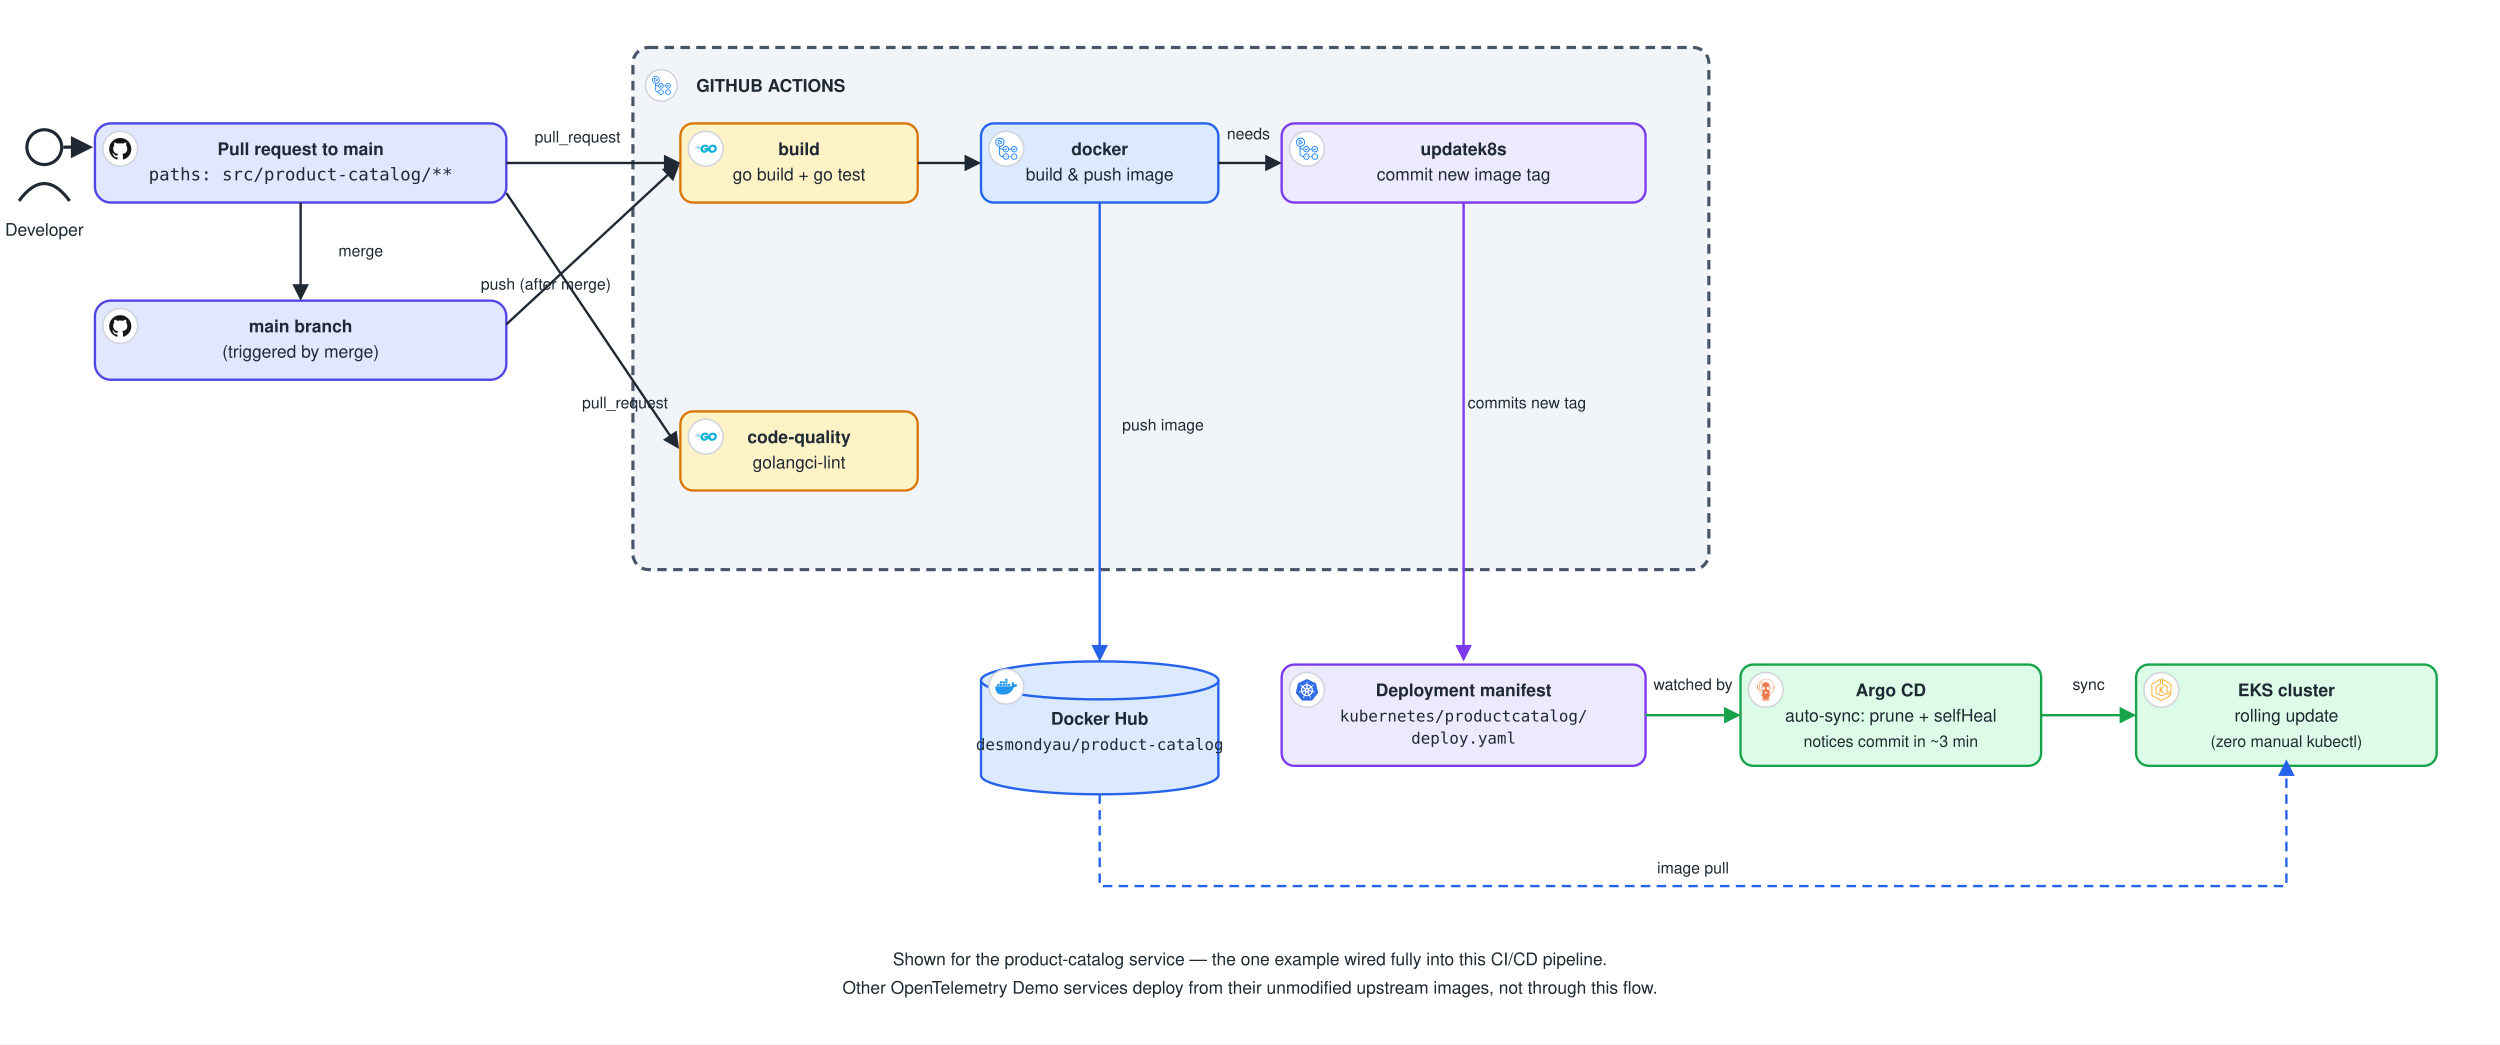
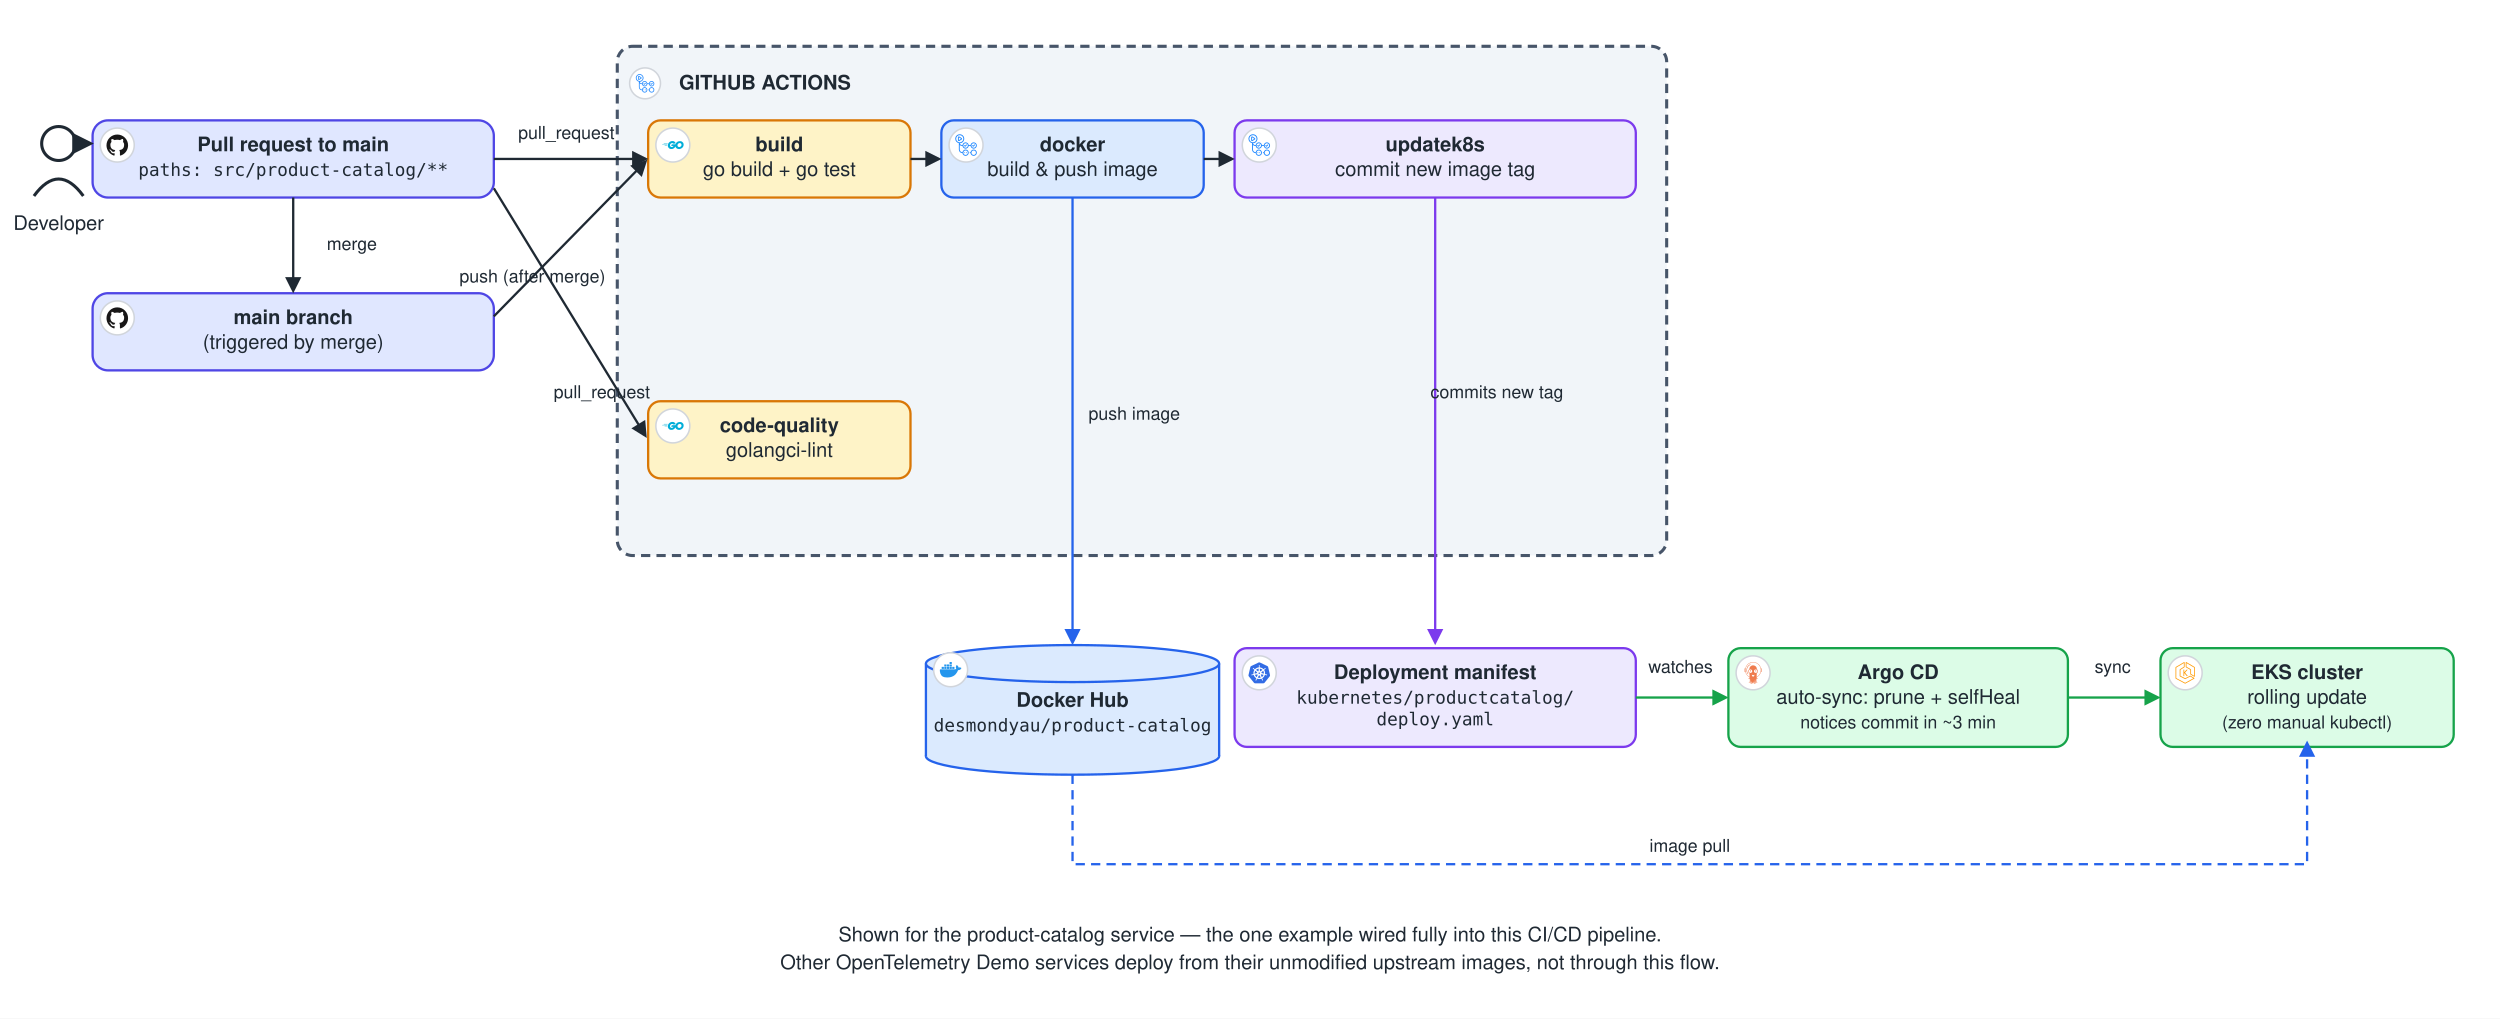
- <svg xmlns="http://www.w3.org/2000/svg" viewBox="0 0 1580 660" role="img" aria-label="CI/CD pipeline for the product-catalog service: a pull request or merge to main triggers GitHub Actions jobs build, code-quality, docker and updatek8s; docker pushes an image to Docker Hub, updatek8s commits the new tag to the Kubernetes manifest, Argo CD watches and syncs it to the EKS cluster, which pulls the new image from Docker Hub.">
+ <svg xmlns="http://www.w3.org/2000/svg" viewBox="0 0 1620 660" role="img" aria-label="CI/CD pipeline for the product-catalog service: a pull request or merge to main triggers GitHub Actions jobs build, code-quality, docker and updatek8s; docker pushes an image to Docker Hub, updatek8s commits the new tag to the Kubernetes manifest, Argo CD watches and syncs it to the EKS cluster, which pulls the new image from Docker Hub.">
  <defs>
    <marker id="arrow" viewBox="0 0 10 10" refX="8" refY="5" markerWidth="7" markerHeight="7" orient="auto">
      <path d="M0,0 L10,5 L0,10 z" fill="#1f2933" />
    </marker>
    <marker id="arrowBlue" viewBox="0 0 10 10" refX="8" refY="5" markerWidth="7" markerHeight="7" orient="auto">
      <path d="M0,0 L10,5 L0,10 z" fill="#2563eb" />
    </marker>
    <marker id="arrowViolet" viewBox="0 0 10 10" refX="8" refY="5" markerWidth="7" markerHeight="7" orient="auto">
      <path d="M0,0 L10,5 L0,10 z" fill="#7c3aed" />
    </marker>
    <marker id="arrowGreen" viewBox="0 0 10 10" refX="8" refY="5" markerWidth="7" markerHeight="7" orient="auto">
      <path d="M0,0 L10,5 L0,10 z" fill="#16a34a" />
    </marker>
  </defs>
  <style>
    text { font-family: -apple-system, Segoe UI, Helvetica, Arial, sans-serif; fill: #1f2933; }
    .title { font-weight: 700; }
    .mono { font-family: "SFMono-Regular", Consolas, Menlo, monospace; }
-     .small { font-size: 11px; }
-     .tiny { font-size: 10px; }
+     .small { font-size: 13px; }
+     .tiny { font-size: 11.5px; }
  </style>
  <defs>
    <g id="icon-github">
      <path d="M12 .297c-6.63 0-12 5.373-12 12 0 5.303 3.438 9.8 8.205 11.385.6.113.82-.258.82-.577 0-.285-.01-1.04-.015-2.04-3.338.724-4.042-1.61-4.042-1.61C4.422 18.07 3.633 17.7 3.633 17.7c-1.087-.744.084-.729.084-.729 1.205.084 1.838 1.236 1.838 1.236 1.07 1.835 2.809 1.305 3.495.998.108-.776.417-1.305.76-1.605-2.665-.3-5.466-1.332-5.466-5.93 0-1.31.465-2.38 1.235-3.22-.135-.303-.54-1.523.105-3.176 0 0 1.005-.322 3.3 1.23.96-.267 1.98-.399 3-.405 1.02.006 2.04.138 3 .405 2.28-1.552 3.285-1.23 3.285-1.23.645 1.653.24 2.873.12 3.176.765.84 1.23 1.91 1.23 3.22 0 4.61-2.805 5.625-5.475 5.92.42.36.81 1.096.81 2.22 0 1.606-.015 2.896-.015 3.286 0 .315.21.69.825.57C20.565 22.092 24 17.592 24 12.297c0-6.627-5.373-12-12-12" />
    </g>
    <g id="icon-githubactions">
      <path d="M10.984 13.836a.5.5 0 0 1-.353-.146l-.745-.743a.5.5 0 1 1 .706-.708l.392.391 1.181-1.18a.5.5 0 0 1 .708.707l-1.535 1.533a.504.504 0 0 1-.354.146zm9.353-.147l1.534-1.532a.5.5 0 0 0-.707-.707l-1.181 1.18-.392-.391a.5.5 0 1 0-.706.708l.746.743a.497.497 0 0 0 .706-.001zM4.527 7.452l2.557-1.585A1 1 0 0 0 7.09 4.17L4.533 2.56A1 1 0 0 0 3 3.406v3.196a1.001 1.001 0 0 0 1.527.85zm2.03-2.436L4 6.602V3.406l2.557 1.61zM24 12.5c0 1.93-1.57 3.5-3.5 3.5a3.503 3.503 0 0 1-3.46-3h-2.08a3.503 3.503 0 0 1-3.46 3 3.502 3.502 0 0 1-3.46-3h-.558c-.972 0-1.85-.399-2.482-1.042V17c0 1.654 1.346 3 3 3h.04c.244-1.693 1.7-3 3.46-3 1.93 0 3.5 1.57 3.5 3.5S13.43 24 11.5 24a3.502 3.502 0 0 1-3.46-3H8c-2.206 0-4-1.794-4-4V9.899A5.008 5.008 0 0 1 0 5c0-2.757 2.243-5 5-5s5 2.243 5 5a5.005 5.005 0 0 1-4.952 4.998A2.482 2.482 0 0 0 7.482 12h.558c.244-1.693 1.7-3 3.46-3a3.502 3.502 0 0 1 3.46 3h2.08a3.503 3.503 0 0 1 3.46-3c1.93 0 3.5 1.57 3.5 3.5zm-15 8c0 1.378 1.122 2.5 2.5 2.5s2.5-1.122 2.5-2.5-1.122-2.5-2.5-2.5S9 19.122 9 20.5zM5 9c2.206 0 4-1.794 4-4S7.206 1 5 1 1 2.794 1 5s1.794 4 4 4zm9 3.5c0-1.378-1.122-2.5-2.5-2.5S9 11.122 9 12.5s1.122 2.5 2.5 2.5 2.5-1.122 2.5-2.5zm9 0c0-1.378-1.122-2.5-2.5-2.5S18 11.122 18 12.5s1.122 2.5 2.5 2.5 2.5-1.122 2.5-2.5zm-13 8a.5.5 0 1 0 1 0 .5.5 0 0 0-1 0zm2 0a.5.5 0 1 0 1 0 .5.5 0 0 0-1 0zm12 0c0 1.93-1.57 3.5-3.5 3.5a3.503 3.503 0 0 1-3.46-3.002c-.007.001-.013.005-.021.005l-.506.017h-.017a.5.5 0 0 1-.016-.999l.506-.017c.018-.002.035.006.052.007A3.503 3.503 0 0 1 20.5 17c1.93 0 3.5 1.57 3.5 3.5zm-1 0c0-1.378-1.122-2.5-2.5-2.5S18 19.122 18 20.5s1.122 2.5 2.5 2.5 2.5-1.122 2.5-2.5z" />
    </g>
    <g id="icon-go">
      <path d="M1.811 10.231c-.047 0-.058-.023-.035-.059l.246-.315c.023-.035.081-.058.128-.058h4.172c.046 0 .058.035.035.07l-.199.303c-.023.036-.082.07-.117.07zM.047 11.306c-.047 0-.059-.023-.035-.058l.245-.316c.023-.035.082-.058.129-.058h5.328c.047 0 .07.035.058.07l-.093.28c-.012.047-.058.07-.105.07zm2.828 1.075c-.047 0-.059-.035-.035-.07l.163-.292c.023-.035.07-.07.117-.07h2.337c.047 0 .07.035.07.082l-.023.28c0 .047-.047.082-.082.082zm12.129-2.36c-.736.187-1.239.327-1.963.514-.176.046-.187.058-.34-.117-.174-.199-.303-.327-.548-.444-.737-.362-1.45-.257-2.115.175-.795.514-1.204 1.274-1.192 2.22.011.935.654 1.706 1.577 1.835.795.105 1.46-.175 1.987-.77.105-.13.198-.27.315-.434H10.47c-.245 0-.304-.152-.222-.35.152-.362.432-.97.596-1.274a.315.315 0 01.292-.187h4.253c-.023.316-.023.631-.07.947a4.983 4.983 0 01-.958 2.29c-.841 1.11-1.94 1.8-3.33 1.986-1.145.152-2.209-.07-3.143-.77-.865-.655-1.356-1.52-1.484-2.595-.152-1.274.222-2.419.993-3.424.83-1.086 1.928-1.776 3.272-2.02 1.098-.2 2.15-.07 3.096.571.62.41 1.063.97 1.356 1.648.07.105.023.164-.117.2m3.868 6.461c-1.064-.024-2.034-.328-2.852-1.029a3.665 3.665 0 01-1.262-2.255c-.21-1.32.152-2.489.947-3.529.853-1.122 1.881-1.706 3.272-1.95 1.192-.21 2.314-.095 3.33.595.923.63 1.496 1.484 1.648 2.605.198 1.578-.257 2.863-1.344 3.962-.771.783-1.718 1.273-2.805 1.495-.315.06-.63.07-.934.106zm2.78-4.72c-.011-.153-.011-.27-.034-.387-.21-1.157-1.274-1.81-2.384-1.554-1.087.245-1.788.935-2.045 2.033-.21.912.234 1.835 1.075 2.21.643.28 1.285.244 1.905-.07.923-.48 1.425-1.228 1.484-2.233z" />
    </g>
    <g id="icon-docker">
      <path d="M13.983 11.078h2.119a.186.186 0 00.186-.185V9.006a.186.186 0 00-.186-.186h-2.119a.185.185 0 00-.185.185v1.888c0 .102.083.185.185.185m-2.954-5.43h2.118a.186.186 0 00.186-.186V3.574a.186.186 0 00-.186-.185h-2.118a.185.185 0 00-.185.185v1.888c0 .102.082.185.185.185m0 2.716h2.118a.187.187 0 00.186-.186V6.29a.186.186 0 00-.186-.185h-2.118a.185.185 0 00-.185.185v1.887c0 .102.082.185.185.186m-2.93 0h2.12a.186.186 0 00.184-.186V6.29a.185.185 0 00-.185-.185H8.1a.185.185 0 00-.185.185v1.887c0 .102.083.185.185.186m-2.964 0h2.119a.186.186 0 00.185-.186V6.29a.185.185 0 00-.185-.185H5.136a.186.186 0 00-.186.185v1.887c0 .102.084.185.186.186m5.893 2.715h2.118a.186.186 0 00.186-.185V9.006a.186.186 0 00-.186-.186h-2.118a.185.185 0 00-.185.185v1.888c0 .102.082.185.185.185m-2.93 0h2.12a.185.185 0 00.184-.185V9.006a.185.185 0 00-.184-.186h-2.12a.185.185 0 00-.184.185v1.888c0 .102.083.185.185.185m-2.964 0h2.119a.185.185 0 00.185-.185V9.006a.185.185 0 00-.184-.186h-2.12a.186.186 0 00-.186.186v1.887c0 .102.084.185.186.185m-2.92 0h2.12a.185.185 0 00.184-.185V9.006a.185.185 0 00-.184-.186h-2.12a.185.185 0 00-.184.185v1.888c0 .102.082.185.185.185M23.763 9.89c-.065-.051-.672-.51-1.954-.51-.338.001-.676.03-1.01.087-.248-1.7-1.653-2.53-1.716-2.566l-.344-.199-.226.327c-.284.438-.49.922-.612 1.43-.23.97-.09 1.882.403 2.661-.595.332-1.55.413-1.744.42H.751a.751.751 0 00-.75.748 11.376 11.376 0 00.692 4.062c.545 1.428 1.355 2.48 2.41 3.124 1.18.723 3.1 1.137 5.275 1.137.983.003 1.963-.086 2.93-.266a12.248 12.248 0 003.823-1.389c.98-.567 1.86-1.288 2.61-2.136 1.252-1.418 1.998-2.997 2.553-4.4h.221c1.372 0 2.215-.549 2.68-1.009.309-.293.55-.65.707-1.046l.098-.288z" />
    </g>
    <g id="icon-kubernetes">
      <path d="M10.204 14.35l.007.01-.999 2.413a5.171 5.171 0 0 1-2.075-2.597l2.578-.437.004.005a.44.44 0 0 1 .484.606zm-.833-2.129a.44.44 0 0 0 .173-.756l.002-.011L7.585 9.7a5.143 5.143 0 0 0-.73 3.255l2.514-.725.002-.009zm1.145-1.98a.44.44 0 0 0 .699-.337l.01-.005.15-2.62a5.144 5.144 0 0 0-3.01 1.442l2.147 1.523.004-.002zm.76 2.75l.723.349.722-.347.18-.78-.5-.623h-.804l-.5.623.179.779zm1.5-3.095a.44.44 0 0 0 .7.336l.008.003 2.134-1.513a5.188 5.188 0 0 0-2.992-1.442l.148 2.615.002.001zm10.876 5.97l-5.773 7.181a1.6 1.6 0 0 1-1.248.594l-9.261.003a1.6 1.6 0 0 1-1.247-.596l-5.776-7.18a1.583 1.583 0 0 1-.307-1.34L2.1 5.573c.108-.47.425-.864.863-1.073L11.305.513a1.606 1.606 0 0 1 1.385 0l8.345 3.985c.438.209.755.604.863 1.073l2.062 8.955c.108.47-.005.963-.308 1.34zm-3.289-2.057c-.042-.01-.103-.026-.145-.034-.174-.033-.315-.025-.479-.038-.35-.037-.638-.067-.895-.148-.105-.04-.18-.165-.216-.216l-.201-.059a6.45 6.45 0 0 0-.105-2.332 6.465 6.465 0 0 0-.936-2.163c.052-.047.15-.133.177-.159.008-.09.001-.183.094-.282.197-.185.444-.338.743-.522.142-.084.273-.137.415-.242.032-.024.076-.062.11-.089.24-.191.295-.52.123-.736-.172-.216-.506-.236-.745-.045-.034.027-.08.062-.111.088-.134.116-.217.23-.33.35-.246.25-.45.458-.673.609-.097.056-.239.037-.303.033l-.19.135a6.545 6.545 0 0 0-4.146-2.003l-.012-.223c-.065-.062-.143-.115-.163-.25-.022-.268.015-.557.057-.905.023-.163.061-.298.068-.475.001-.04-.001-.099-.001-.142 0-.306-.224-.555-.5-.555-.275 0-.499.249-.499.555l.001.014c0 .041-.002.092 0 .128.006.177.044.312.067.475.042.348.078.637.056.906a.545.545 0 0 1-.162.258l-.012.211a6.424 6.424 0 0 0-4.166 2.003 8.373 8.373 0 0 1-.18-.128c-.09.012-.18.04-.297-.029-.223-.15-.427-.358-.673-.608-.113-.12-.195-.234-.329-.349-.03-.026-.077-.062-.111-.088a.594.594 0 0 0-.348-.132.481.481 0 0 0-.398.176c-.172.216-.117.546.123.737l.007.005.104.083c.142.105.272.159.414.242.299.185.546.338.743.522.076.082.09.226.1.288l.16.143a6.462 6.462 0 0 0-1.02 4.506l-.208.06c-.055.072-.133.184-.215.217-.257.081-.546.11-.895.147-.164.014-.305.006-.48.039-.037.007-.09.02-.133.03l-.004.002-.007.002c-.295.071-.484.342-.423.608.061.267.349.429.645.365l.007-.001.01-.003.129-.029c.17-.046.294-.113.448-.172.33-.118.604-.217.87-.256.112-.009.23.069.288.101l.217-.037a6.5 6.5 0 0 0 2.88 3.596l-.09.218c.033.084.069.199.044.282-.097.252-.263.517-.452.813-.091.136-.185.242-.268.399-.02.037-.045.095-.064.134-.128.275-.034.591.213.71.248.12.556-.007.69-.282v-.002c.02-.039.046-.09.062-.127.07-.162.094-.301.144-.458.132-.332.205-.68.387-.897.05-.06.13-.082.215-.105l.113-.205a6.453 6.453 0 0 0 4.609.012l.106.192c.086.028.18.042.256.155.136.232.229.507.342.84.05.156.074.295.145.457.016.037.043.09.062.129.133.276.442.402.69.282.247-.118.341-.435.213-.71-.02-.039-.045-.096-.065-.134-.083-.156-.177-.261-.268-.398-.19-.296-.346-.541-.443-.793-.04-.13.007-.21.038-.294-.018-.022-.059-.144-.083-.202a6.499 6.499 0 0 0 2.88-3.622c.064.01.176.03.213.038.075-.05.144-.114.28-.104.266.039.54.138.87.256.154.06.277.128.448.173.036.01.088.019.13.028l.009.003.007.001c.297.064.584-.098.645-.365.06-.266-.128-.537-.423-.608zM16.4 9.701l-1.95 1.746v.005a.44.44 0 0 0 .173.757l.003.01 2.526.728a5.199 5.199 0 0 0-.108-1.674A5.208 5.208 0 0 0 16.4 9.7zm-4.013 5.325a.437.437 0 0 0-.404-.232.44.44 0 0 0-.372.233h-.002l-1.268 2.292a5.164 5.164 0 0 0 3.326.003l-1.27-2.296h-.01zm1.888-1.293a.44.44 0 0 0-.27.036.44.44 0 0 0-.214.572l-.003.004 1.01 2.438a5.15 5.15 0 0 0 2.081-2.615l-2.6-.44-.004.005z" />
    </g>
    <g id="icon-argo">
      <path d="M12.581 0c.436.037.871.1 1.299.186 1.679.383 3.121 1.213 4.382 2.365 1.161 1.06 1.917 2.372 2.335 3.881.089.321.216.56.586.624.205.035.238.245.239.43.003.646.002 1.294.002 1.94l-.002 1.21c-.001.356-.116.479-.466.474-.211-.003-.293.119-.344.291-.146.489-.33.966-.552 1.426-.818 1.682-2.084 2.938-3.688 3.87-.077.045-.155.088-.233.131-.252.137-.258.146-.155.415.114.299.358.529.664.625.269.096.553.134.827.21a.672.672 0 0 1 .236.094c-.066.082-.156.067-.231.082-.36.073-.713.184-1.086.17a1.275 1.275 0 0 1-.438-.064c-.114-.045-.152-.006-.176.109a5.354 5.354 0 0 0-.084.92c-.015.617-.071 1.23-.112 1.844-.042.598-.018.651.558.842.281.094.563.187.842.286.069.024.15.038.192.117-.04.057-.098.035-.146.035-.493.003-.985.005-1.478.001-.524-.005-.806-.282-.845-.803-.055-.762-.12-1.524-.182-2.286a.947.947 0 0 0-.026-.12c-.079.455-.065.879-.084 1.298-.023.528-.008 1.057-.007 1.584 0 .27.086.388.335.483.359.135.711.295 1.114.262.141-.012.276.062.402.129.032.017.073.033.069.073-.004.043-.049.047-.084.045-.657-.019-1.317.065-1.972-.028-.323-.046-.533-.236-.631-.552-.094-.303-.114-.617-.137-.93-.046-.626-.078-1.253-.116-1.88a.222.222 0 0 0-.061-.171.282.282 0 0 0-.031.193c-.002.956-.002 1.911-.001 2.866 0 .388.123.575.494.708.481.172.976.298 1.47.423.11.028.225.047.242.192h-1.852c-.051-.01-.103-.022-.155-.03-.701-.1-1.001-.372-1.143-1.042l-.067-.331-.226-1.103c-.069.12-.118.25-.144.386-.083.399-.151.802-.243 1.2-.113.493-.444.763-.932.857l-.33.063H8.558c.057-.171.216-.185.355-.221.476-.127.96-.223 1.417-.409a.603.603 0 0 0 .397-.521c.058-.435.002-.865-.013-1.296a1.528 1.528 0 0 0-.078-.315.405.405 0 0 0-.071.207c-.026.296-.049.591-.075.886-.038.432-.273.716-.679.81a1.702 1.702 0 0 1-.37.045c-.557.003-1.115-.001-1.673-.005-.048 0-.109.019-.148-.065.178-.103.377-.168.582-.187a5.67 5.67 0 0 0 .939-.193c.42-.114.522-.249.512-.687-.023-.931-.091-1.86-.069-2.791.004-.184.001-.368.001-.551a2.387 2.387 0 0 0-.05.385 40.299 40.299 0 0 1-.186 2.623c-.052.513-.296.748-.804.805-.446.051-.889.002-1.332-.02-.108-.006-.234.012-.339-.064.043-.066.106-.07.16-.087.362-.115.725-.224 1.086-.344.246-.081.35-.235.355-.492a2.241 2.241 0 0 0-.003-.232 45.315 45.315 0 0 1-.105-2.149 5.487 5.487 0 0 0-.035-.478c-.024-.188-.131-.287-.295-.258-.505.092-.99-.006-1.473-.139-.059-.016-.134-.007-.178-.088a.986.986 0 0 1 .285-.09c.255-.052.507-.121.753-.208.312-.112.564-.347.695-.651.089-.203.056-.317-.112-.398-1.418-.683-2.512-1.73-3.391-3.017a8.152 8.152 0 0 1-1.123-2.447c-.067-.246-.156-.3-.383-.26-.306.053-.401.006-.535-.273v-3.49c.144-.303.205-.341.534-.329.235.01.247-.004.309-.242.396-1.508 1.082-2.861 2.171-3.988C6.9 1.42 8.523.631 10.34.203c.456-.108.922-.15 1.387-.203h.854Zm7.974 8.948a7.34 7.34 0 0 0-.048-.938 8.353 8.353 0 0 0-.099-.65c-.598-2.964-2.344-5.02-5.051-6.268-1.553-.715-3.21-.835-4.878-.511-3.248.633-5.396 2.583-6.539 5.652-.436 1.173-.495 2.406-.37 3.65.087.935.339 1.846.745 2.694.585 1.213 1.444 2.207 2.477 3.058.343.286.719.528 1.121.719.235.111.247.105.245-.146.006-.16.003-.32-.009-.48-.125-1.02-.142-2.045-.169-3.069a.392.392 0 0 0-.184-.353c-.385-.268-.713-.592-.921-1.019-.474-.97-.372-2.361.813-3.215.136-.097.217-.19.198-.373a1.724 1.724 0 0 1 .031-.442c.177-1.187.748-2.138 1.722-2.84.68-.492 1.442-.772 2.286-.782.483-.007.953.11 1.414.244 1.609.467 2.846 2.07 2.845 3.697a.64.64 0 0 0 .268.565c.463.371.821.83.943 1.426.22 1.077-.083 1.982-.979 2.634-.266.194-.347.406-.333.698.002.047 0 .095-.002.142l-.062 1.439c-.025.586-.138 1.165-.117 1.754.008.223.006.226.201.128a7.46 7.46 0 0 0 2.393-1.903c1.32-1.577 2.074-3.372 2.059-5.511ZM9.117 12.102c1.489.021 2.443-1.578 1.716-2.879a1.937 1.937 0 0 0-1.699-.991c-1.094-.004-1.954.822-1.958 1.881-.005 1.148.813 1.985 1.941 1.989Zm5.794 0c1.101.002 1.935-.823 1.935-1.917 0-1.091-.846-1.949-1.92-1.947-1.064.003-1.94.866-1.943 1.915-.003 1.105.831 1.948 1.928 1.949Zm-1.472 1.937c-.208.128-.407.277-.63.384-.536.257-1.063.257-1.579-.048-.158-.094-.308-.201-.464-.298-.047-.028-.092-.103-.15-.062-.044.03-.01.1-.001.151.037.179.064.362.082.544.027.565.293.992.742 1.31a.984.984 0 0 0 .791.186c.565-.119 1.025-.614 1.124-1.218.043-.266.005-.544.109-.803a.133.133 0 0 0-.024-.146Zm-8.78-4.92c-.012-1.102.143-2.055.54-2.961.633-1.443 1.642-2.553 2.98-3.374a.378.378 0 0 1 .459.067c.06.06.036.118.01.178a1.09 1.09 0 0 1-.48.51c-1.079.639-1.829 1.571-2.357 2.688a6.325 6.325 0 0 0-.618 2.986c.055 1.309.439 2.516 1.213 3.588.088.104.148.23.173.365.01.08.059.168-.031.228a.312.312 0 0 1-.288.041.502.502 0 0 1-.234-.185c-.72-.979-1.193-2.056-1.331-3.273-.036-.326-.004-.653-.036-.858ZM8.94 2.34a.373.373 0 0 1 .378-.382c.211.001.409.226.416.473.004.138-.309.39-.476.386-.189-.005-.318-.2-.318-.477Zm-.465 7.48a.609.609 0 0 1 .586-.631c.38-.003.671.271.675.633.004.356-.27.622-.639.621-.38-.002-.621-.241-.622-.623Zm6.496.623c-.381-.002-.625-.255-.621-.646a.635.635 0 0 1 .596-.613.656.656 0 0 1 .669.643c.001.354-.275.618-.644.616Z" />
    </g>
    <g id="icon-eks">
      <path d="m14.67 8.505-2.875 3.335 3.128 3.648h-1.168l-2.808-3.277v3.368h-.842V8.421h.842v2.947l2.603-2.863Zm7.225 6.751-3.369-2.021V8.421a.42.42 0 0 0-.209-.364l-4.843-2.825V1.159l8.42 4.976Zm.635-9.724L13.267.06a.422.422 0 0 0-.635.362v5.053c0 .15.08.288.208.363l4.844 2.826v4.81a.42.42 0 0 0 .205.362l4.21 2.526a.42.42 0 0 0 .638-.361V5.895a.42.42 0 0 0-.207-.363ZM11.977 23.1l-9.872-5.248V6.135l8.421-4.976v4.084L6.09 8.066a.422.422 0 0 0-.195.355v7.158a.42.42 0 0 0 .226.373l5.665 2.948a.42.42 0 0 0 .387 0l5.496-2.84 3.382 2.03Zm10.135-5.356-4.21-2.526a.42.42 0 0 0-.411-.013l-5.51 2.847-5.244-2.729v-6.67l4.436-2.824a.422.422 0 0 0 .195-.355V.42a.421.421 0 0 0-.635-.362L1.47 5.532a.421.421 0 0 0-.207.363v12.21c0 .156.086.299.223.372l10.297 5.474a.421.421 0 0 0 .401-.004l9.915-5.473a.422.422 0 0 0 .013-.73Z" />
    </g>
  </defs>
-   <rect x="0" y="0" width="1580" height="660" fill="#ffffff" />
+   <rect x="0" y="0" width="1620" height="660" fill="#ffffff" />
  <g aria-hidden="true">
-     <circle cx="28" cy="93" r="11" fill="none" stroke="#1f2933" stroke-width="2" />
-     <path d="M12,127 Q28,105 44,127" fill="none" stroke="#1f2933" stroke-width="2" />
+     <circle cx="38" cy="93" r="11" fill="none" stroke="#1f2933" stroke-width="2" />
+     <path d="M22,127 Q38,105 54,127" fill="none" stroke="#1f2933" stroke-width="2" />
  </g>
-   <text x="28" y="149" text-anchor="middle" class="small">Developer</text>
+   <text x="38" y="149" text-anchor="middle" class="small">Developer</text>
  <rect x="60" y="78" width="260" height="50" rx="10" fill="#e0e7ff" stroke="#4f46e5" stroke-width="1.5" />
  <text x="190" y="98" text-anchor="middle" class="small title">Pull request to main</text>
-   <text x="190" y="114" text-anchor="middle" class="small mono">paths: src/product-catalog/**</text>
+   <text x="190" y="114" text-anchor="middle" class="tiny mono">paths: src/product-catalog/**</text>
  <g transform="translate(76,94)">
    <circle r="11" fill="#ffffff" stroke="#d1d5db" stroke-width="1" />
    <g transform="translate(-7,-7) scale(0.583)" fill="#181717">
      <use href="#icon-github" />
    </g>
  </g>
  <rect x="60" y="190" width="260" height="50" rx="10" fill="#e0e7ff" stroke="#4f46e5" stroke-width="1.5" />
  <text x="190" y="210" text-anchor="middle" class="small title">main branch</text>
  <text x="190" y="226" text-anchor="middle" class="small">(triggered by merge)</text>
  <g transform="translate(76,206)">
    <circle r="11" fill="#ffffff" stroke="#d1d5db" stroke-width="1" />
    <g transform="translate(-7,-7) scale(0.583)" fill="#181717">
      <use href="#icon-github" />
    </g>
  </g>
  <rect x="400" y="30" width="680" height="330" rx="10" fill="#f1f5f9" stroke="#475569" stroke-width="2" stroke-dasharray="6 4" />
  <g transform="translate(418,54)">
    <circle r="10" fill="#ffffff" stroke="#d1d5db" stroke-width="1" />
    <g transform="translate(-6,-6) scale(0.5)" fill="#2088FF">
      <use href="#icon-githubactions" />
    </g>
  </g>
  <text x="440" y="58" class="small title" fill="#334155">GITHUB ACTIONS</text>
-   <rect x="430" y="78" width="150" height="50" rx="8" fill="#fef3c7" stroke="#d97706" stroke-width="1.5" />
+   <rect x="420" y="78" width="170" height="50" rx="8" fill="#fef3c7" stroke="#d97706" stroke-width="1.5" />
  <text x="505" y="98" text-anchor="middle" class="small title">build</text>
  <text x="505" y="114" text-anchor="middle" class="small">go build + go test</text>
-   <g transform="translate(446,94)">
+   <g transform="translate(436,94)">
    <circle r="11" fill="#ffffff" stroke="#d1d5db" stroke-width="1" />
    <g transform="translate(-7,-7) scale(0.583)" fill="#00ADD8">
      <use href="#icon-go" />
    </g>
  </g>
-   <rect x="620" y="78" width="150" height="50" rx="8" fill="#dbeafe" stroke="#2563eb" stroke-width="1.5" />
+   <rect x="610" y="78" width="170" height="50" rx="8" fill="#dbeafe" stroke="#2563eb" stroke-width="1.5" />
  <text x="695" y="98" text-anchor="middle" class="small title">docker</text>
  <text x="695" y="114" text-anchor="middle" class="small">build &amp; push image</text>
-   <g transform="translate(636,94)">
+   <g transform="translate(626,94)">
    <circle r="11" fill="#ffffff" stroke="#d1d5db" stroke-width="1" />
    <g transform="translate(-7,-7) scale(0.583)" fill="#2088FF">
      <use href="#icon-githubactions" />
    </g>
  </g>
-   <rect x="810" y="78" width="230" height="50" rx="8" fill="#ede9fe" stroke="#7c3aed" stroke-width="1.5" />
-   <text x="925" y="98" text-anchor="middle" class="small title">updatek8s</text>
-   <text x="925" y="114" text-anchor="middle" class="small">commit new image tag</text>
-   <g transform="translate(826,94)">
+   <rect x="800" y="78" width="260" height="50" rx="8" fill="#ede9fe" stroke="#7c3aed" stroke-width="1.5" />
+   <text x="930" y="98" text-anchor="middle" class="small title">updatek8s</text>
+   <text x="930" y="114" text-anchor="middle" class="small">commit new image tag</text>
+   <g transform="translate(816,94)">
    <circle r="11" fill="#ffffff" stroke="#d1d5db" stroke-width="1" />
    <g transform="translate(-7,-7) scale(0.583)" fill="#2088FF">
      <use href="#icon-githubactions" />
    </g>
  </g>
-   <rect x="430" y="260" width="150" height="50" rx="8" fill="#fef3c7" stroke="#d97706" stroke-width="1.5" />
+   <rect x="420" y="260" width="170" height="50" rx="8" fill="#fef3c7" stroke="#d97706" stroke-width="1.5" />
  <text x="505" y="280" text-anchor="middle" class="small title">code-quality</text>
  <text x="505" y="296" text-anchor="middle" class="small">golangci-lint</text>
-   <g transform="translate(446,276)">
+   <g transform="translate(436,276)">
    <circle r="11" fill="#ffffff" stroke="#d1d5db" stroke-width="1" />
    <g transform="translate(-7,-7) scale(0.583)" fill="#00ADD8">
      <use href="#icon-go" />
    </g>
  </g>
-   <ellipse cx="695" cy="490" rx="75" ry="12" fill="#dbeafe" stroke="#2563eb" stroke-width="1.5" />
-   <rect x="620" y="430" width="150" height="60" fill="#dbeafe" stroke="none" />
-   <line x1="620" y1="430" x2="620" y2="490" stroke="#2563eb" stroke-width="1.5" />
-   <line x1="770" y1="430" x2="770" y2="490" stroke="#2563eb" stroke-width="1.5" />
-   <ellipse cx="695" cy="430" rx="75" ry="12" fill="#dbeafe" stroke="#2563eb" stroke-width="1.5" />
+   <ellipse cx="695" cy="490" rx="95" ry="12" fill="#dbeafe" stroke="#2563eb" stroke-width="1.5" />
+   <rect x="600" y="430" width="190" height="60" fill="#dbeafe" stroke="none" />
+   <line x1="600" y1="430" x2="600" y2="490" stroke="#2563eb" stroke-width="1.5" />
+   <line x1="790" y1="430" x2="790" y2="490" stroke="#2563eb" stroke-width="1.5" />
+   <ellipse cx="695" cy="430" rx="95" ry="12" fill="#dbeafe" stroke="#2563eb" stroke-width="1.5" />
  <text x="695" y="458" text-anchor="middle" class="small title">Docker Hub</text>
  <text x="695" y="474" text-anchor="middle" class="tiny mono">desmondyau/product-catalog</text>
-   <g transform="translate(636,434)">
+   <g transform="translate(616,434)">
    <circle r="11" fill="#ffffff" stroke="#d1d5db" stroke-width="1" />
    <g transform="translate(-7,-7) scale(0.583)" fill="#2496ED">
      <use href="#icon-docker" />
    </g>
  </g>
-   <rect x="810" y="420" width="230" height="64" rx="8" fill="#ede9fe" stroke="#7c3aed" stroke-width="1.5" />
-   <text x="925" y="440" text-anchor="middle" class="small title">Deployment manifest</text>
-   <text x="925" y="456" text-anchor="middle" class="tiny mono">kubernetes/productcatalog/</text>
-   <text x="925" y="470" text-anchor="middle" class="tiny mono">deploy.yaml</text>
-   <g transform="translate(826,436)">
+   <rect x="800" y="420" width="260" height="64" rx="8" fill="#ede9fe" stroke="#7c3aed" stroke-width="1.5" />
+   <text x="930" y="440" text-anchor="middle" class="small title">Deployment manifest</text>
+   <text x="930" y="456" text-anchor="middle" class="tiny mono">kubernetes/productcatalog/</text>
+   <text x="930" y="470" text-anchor="middle" class="tiny mono">deploy.yaml</text>
+   <g transform="translate(816,436)">
    <circle r="11" fill="#ffffff" stroke="#d1d5db" stroke-width="1" />
    <g transform="translate(-7,-7) scale(0.583)" fill="#326CE5">
      <use href="#icon-kubernetes" />
    </g>
  </g>
-   <rect x="1100" y="420" width="190" height="64" rx="8" fill="#dcfce7" stroke="#16a34a" stroke-width="1.5" />
-   <text x="1195" y="440" text-anchor="middle" class="small title">Argo CD</text>
-   <text x="1195" y="456" text-anchor="middle" class="small">auto-sync: prune + selfHeal</text>
-   <text x="1195" y="472" text-anchor="middle" class="tiny">notices commit in ~3 min</text>
-   <g transform="translate(1116,436)">
+   <rect x="1120" y="420" width="220" height="64" rx="8" fill="#dcfce7" stroke="#16a34a" stroke-width="1.5" />
+   <text x="1230" y="440" text-anchor="middle" class="small title">Argo CD</text>
+   <text x="1230" y="456" text-anchor="middle" class="small">auto-sync: prune + selfHeal</text>
+   <text x="1230" y="472" text-anchor="middle" class="tiny">notices commit in ~3 min</text>
+   <g transform="translate(1136,436)">
    <circle r="11" fill="#ffffff" stroke="#d1d5db" stroke-width="1" />
    <g transform="translate(-7,-7) scale(0.583)" fill="#EF7B4D">
      <use href="#icon-argo" />
    </g>
  </g>
-   <rect x="1350" y="420" width="190" height="64" rx="8" fill="#dcfce7" stroke="#16a34a" stroke-width="1.5" />
-   <text x="1445" y="440" text-anchor="middle" class="small title">EKS cluster</text>
-   <text x="1445" y="456" text-anchor="middle" class="small">rolling update</text>
-   <text x="1445" y="472" text-anchor="middle" class="tiny">(zero manual kubectl)</text>
-   <g transform="translate(1366,436)">
+   <rect x="1400" y="420" width="190" height="64" rx="8" fill="#dcfce7" stroke="#16a34a" stroke-width="1.5" />
+   <text x="1495" y="440" text-anchor="middle" class="small title">EKS cluster</text>
+   <text x="1495" y="456" text-anchor="middle" class="small">rolling update</text>
+   <text x="1495" y="472" text-anchor="middle" class="tiny">(zero manual kubectl)</text>
+   <g transform="translate(1416,436)">
    <circle r="11" fill="#ffffff" stroke="#d1d5db" stroke-width="1" />
    <g transform="translate(-7,-7) scale(0.583)" fill="#FF9900">
      <use href="#icon-eks" />
    </g>
  </g>
-   <line x1="40" y1="93" x2="56" y2="93" stroke="#1f2933" stroke-width="2" marker-end="url(#arrow)" />
+   <line x1="50" y1="93" x2="58" y2="93" stroke="#1f2933" stroke-width="2" marker-end="url(#arrow)" />
  <line x1="190" y1="128" x2="190" y2="188" stroke="#1f2933" stroke-width="1.5" marker-end="url(#arrow)" />
  <text x="228" y="162" text-anchor="middle" class="tiny">merge</text>
-   <line x1="320" y1="103" x2="428" y2="103" stroke="#1f2933" stroke-width="1.5" marker-end="url(#arrow)" />
-   <text x="365" y="90" text-anchor="middle" class="tiny">pull_request</text>
-   <line x1="320" y1="122" x2="428" y2="282" stroke="#1f2933" stroke-width="1.5" marker-end="url(#arrow)" />
-   <text x="395" y="258" text-anchor="middle" class="tiny">pull_request</text>
-   <line x1="320" y1="205" x2="428" y2="105" stroke="#1f2933" stroke-width="1.5" marker-end="url(#arrow)" />
+   <line x1="320" y1="103" x2="418" y2="103" stroke="#1f2933" stroke-width="1.5" marker-end="url(#arrow)" />
+   <text x="367" y="90" text-anchor="middle" class="tiny">pull_request</text>
+   <line x1="320" y1="122" x2="418" y2="282" stroke="#1f2933" stroke-width="1.5" marker-end="url(#arrow)" />
+   <text x="390" y="258" text-anchor="middle" class="tiny">pull_request</text>
+   <line x1="320" y1="205" x2="418" y2="105" stroke="#1f2933" stroke-width="1.5" marker-end="url(#arrow)" />
  <text x="345" y="183" text-anchor="middle" class="tiny">push (after merge)</text>
-   <line x1="580" y1="103" x2="618" y2="103" stroke="#1f2933" stroke-width="1.5" marker-end="url(#arrow)" />
-   <line x1="770" y1="103" x2="808" y2="103" stroke="#1f2933" stroke-width="1.5" marker-end="url(#arrow)" />
-   <text x="789" y="88" text-anchor="middle" class="tiny">needs</text>
+   <line x1="590" y1="103" x2="608" y2="103" stroke="#1f2933" stroke-width="1.5" marker-end="url(#arrow)" />
+   <line x1="780" y1="103" x2="798" y2="103" stroke="#1f2933" stroke-width="1.5" marker-end="url(#arrow)" />
  <line x1="695" y1="128" x2="695" y2="416" stroke="#2563eb" stroke-width="1.5" marker-end="url(#arrowBlue)" />
  <text x="735" y="272" text-anchor="middle" class="tiny" fill="#2563eb">push image</text>
-   <line x1="925" y1="128" x2="925" y2="416" stroke="#7c3aed" stroke-width="1.5" marker-end="url(#arrowViolet)" />
-   <text x="965" y="258" text-anchor="middle" class="tiny" fill="#7c3aed">commits new tag</text>
-   <line x1="1040" y1="452" x2="1098" y2="452" stroke="#16a34a" stroke-width="1.5" marker-end="url(#arrowGreen)" />
-   <text x="1070" y="436" text-anchor="middle" class="tiny" fill="#15803d">watched by</text>
-   <line x1="1290" y1="452" x2="1348" y2="452" stroke="#16a34a" stroke-width="1.5" marker-end="url(#arrowGreen)" />
-   <text x="1320" y="436" text-anchor="middle" class="tiny" fill="#15803d">sync</text>
-   <polyline points="695,502 695,560 1445,560 1445,482" fill="none" stroke="#2563eb" stroke-width="1.5" stroke-dasharray="6 4" marker-end="url(#arrowBlue)" />
-   <text x="1070" y="552" text-anchor="middle" class="tiny" fill="#2563eb">image pull</text>
-   <text x="790" y="610" text-anchor="middle" class="small" fill="#374151">Shown for the product-catalog service — the one example wired fully into this CI/CD pipeline.</text>
-   <text x="790" y="628" text-anchor="middle" class="small" fill="#374151">Other OpenTelemetry Demo services deploy from their unmodified upstream images, not through this flow.</text>
+   <line x1="930" y1="128" x2="930" y2="416" stroke="#7c3aed" stroke-width="1.5" marker-end="url(#arrowViolet)" />
+   <text x="970" y="258" text-anchor="middle" class="tiny" fill="#7c3aed">commits new tag</text>
+   <line x1="1060" y1="452" x2="1118" y2="452" stroke="#16a34a" stroke-width="1.5" marker-end="url(#arrowGreen)" />
+   <text x="1089" y="436" text-anchor="middle" class="tiny" fill="#15803d">watches</text>
+   <line x1="1340" y1="452" x2="1398" y2="452" stroke="#16a34a" stroke-width="1.5" marker-end="url(#arrowGreen)" />
+   <text x="1369" y="436" text-anchor="middle" class="tiny" fill="#15803d">sync</text>
+   <polyline points="695,502 695,560 1495,560 1495,482" fill="none" stroke="#2563eb" stroke-width="1.5" stroke-dasharray="6 4" marker-end="url(#arrowBlue)" />
+   <text x="1095" y="552" text-anchor="middle" class="tiny" fill="#2563eb">image pull</text>
+   <text x="810" y="610" text-anchor="middle" class="small" fill="#374151">Shown for the product-catalog service — the one example wired fully into this CI/CD pipeline.</text>
+   <text x="810" y="628" text-anchor="middle" class="small" fill="#374151">Other OpenTelemetry Demo services deploy from their unmodified upstream images, not through this flow.</text>
</svg>
